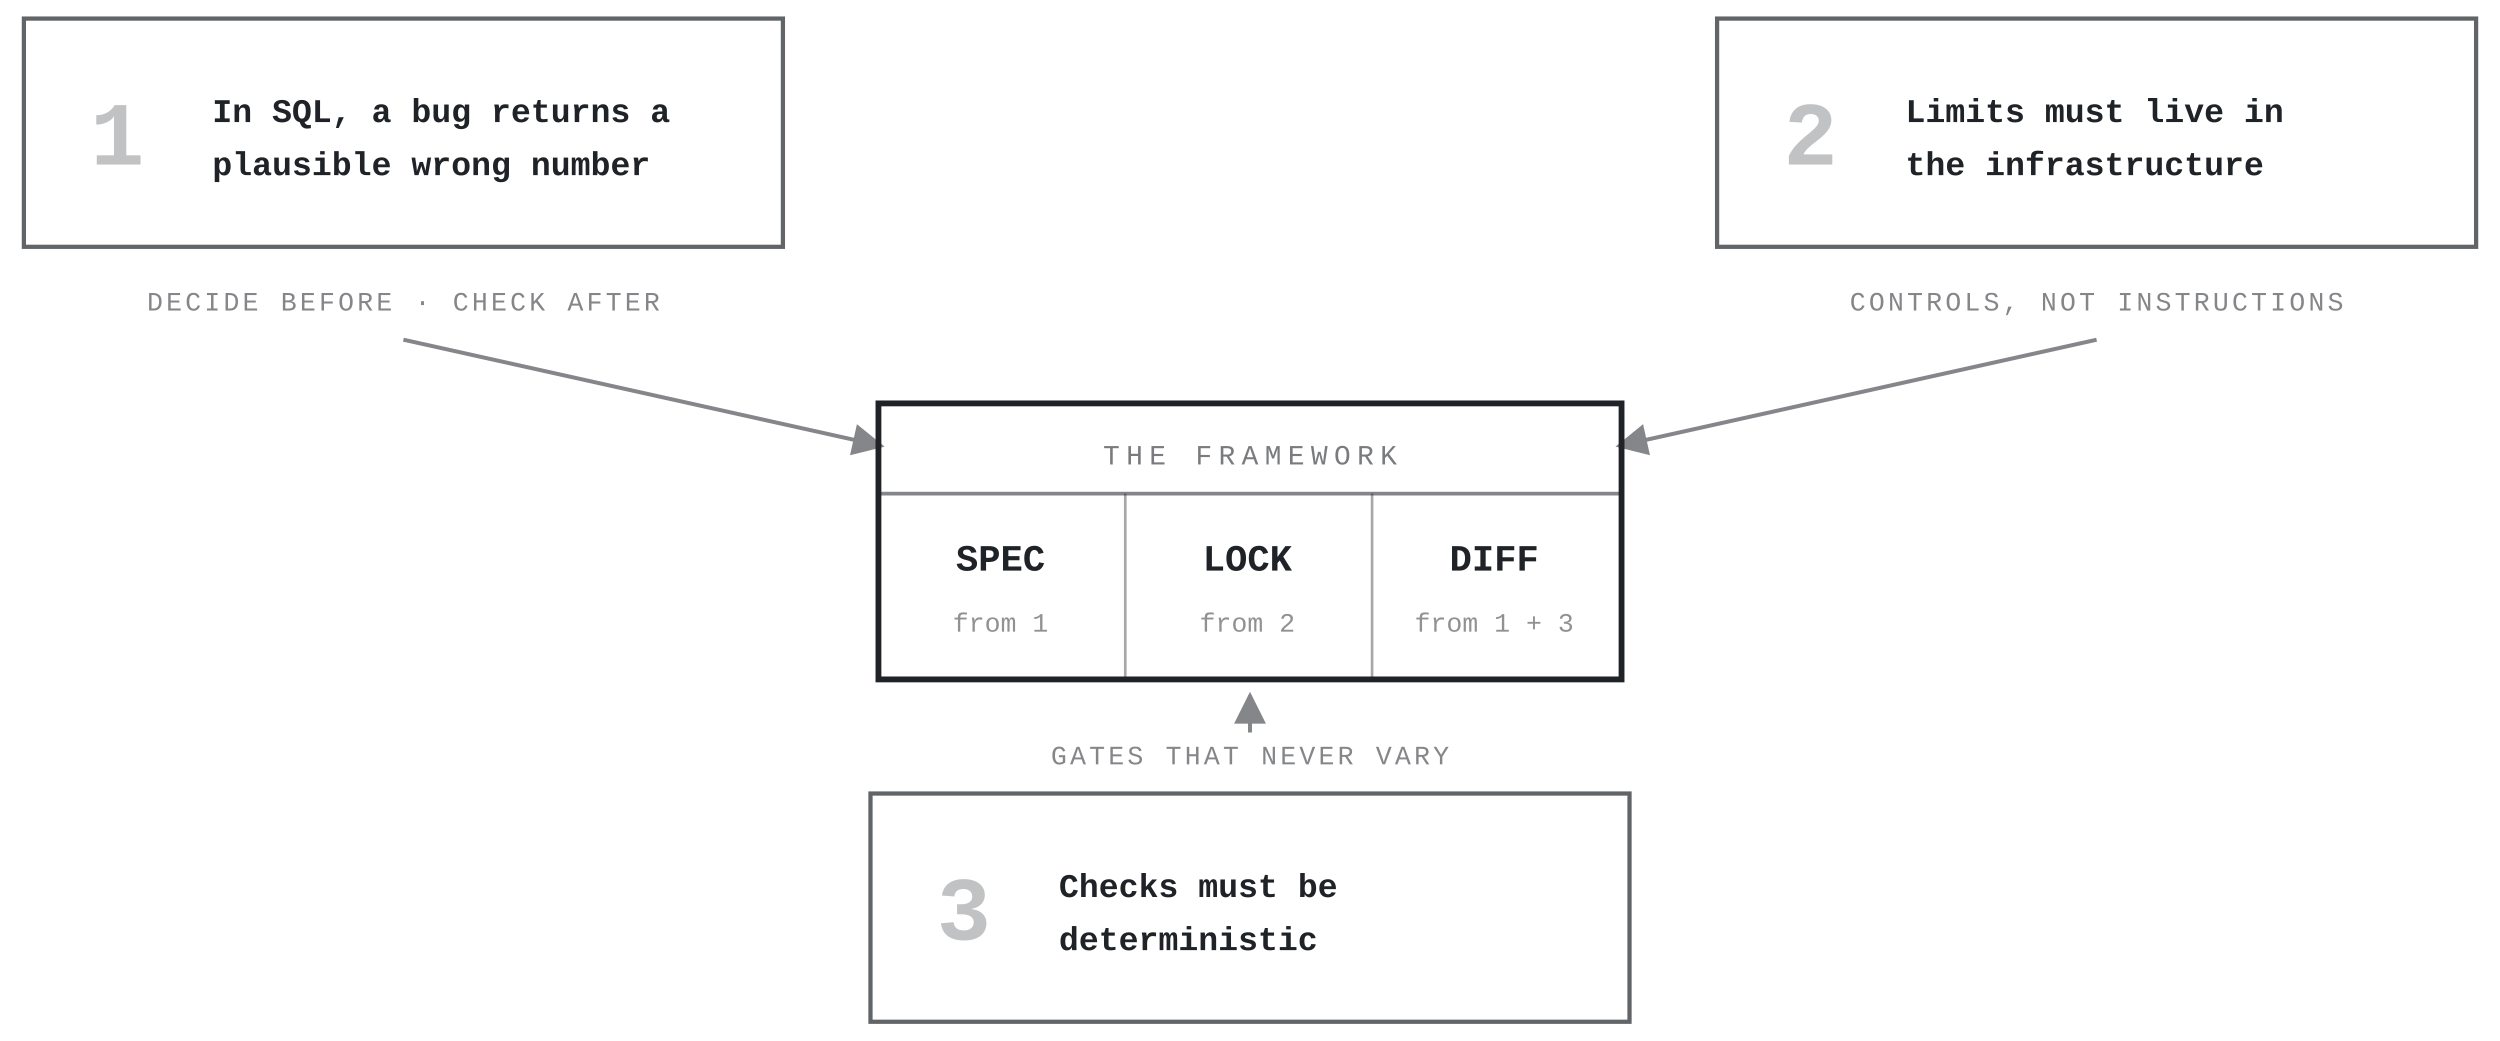
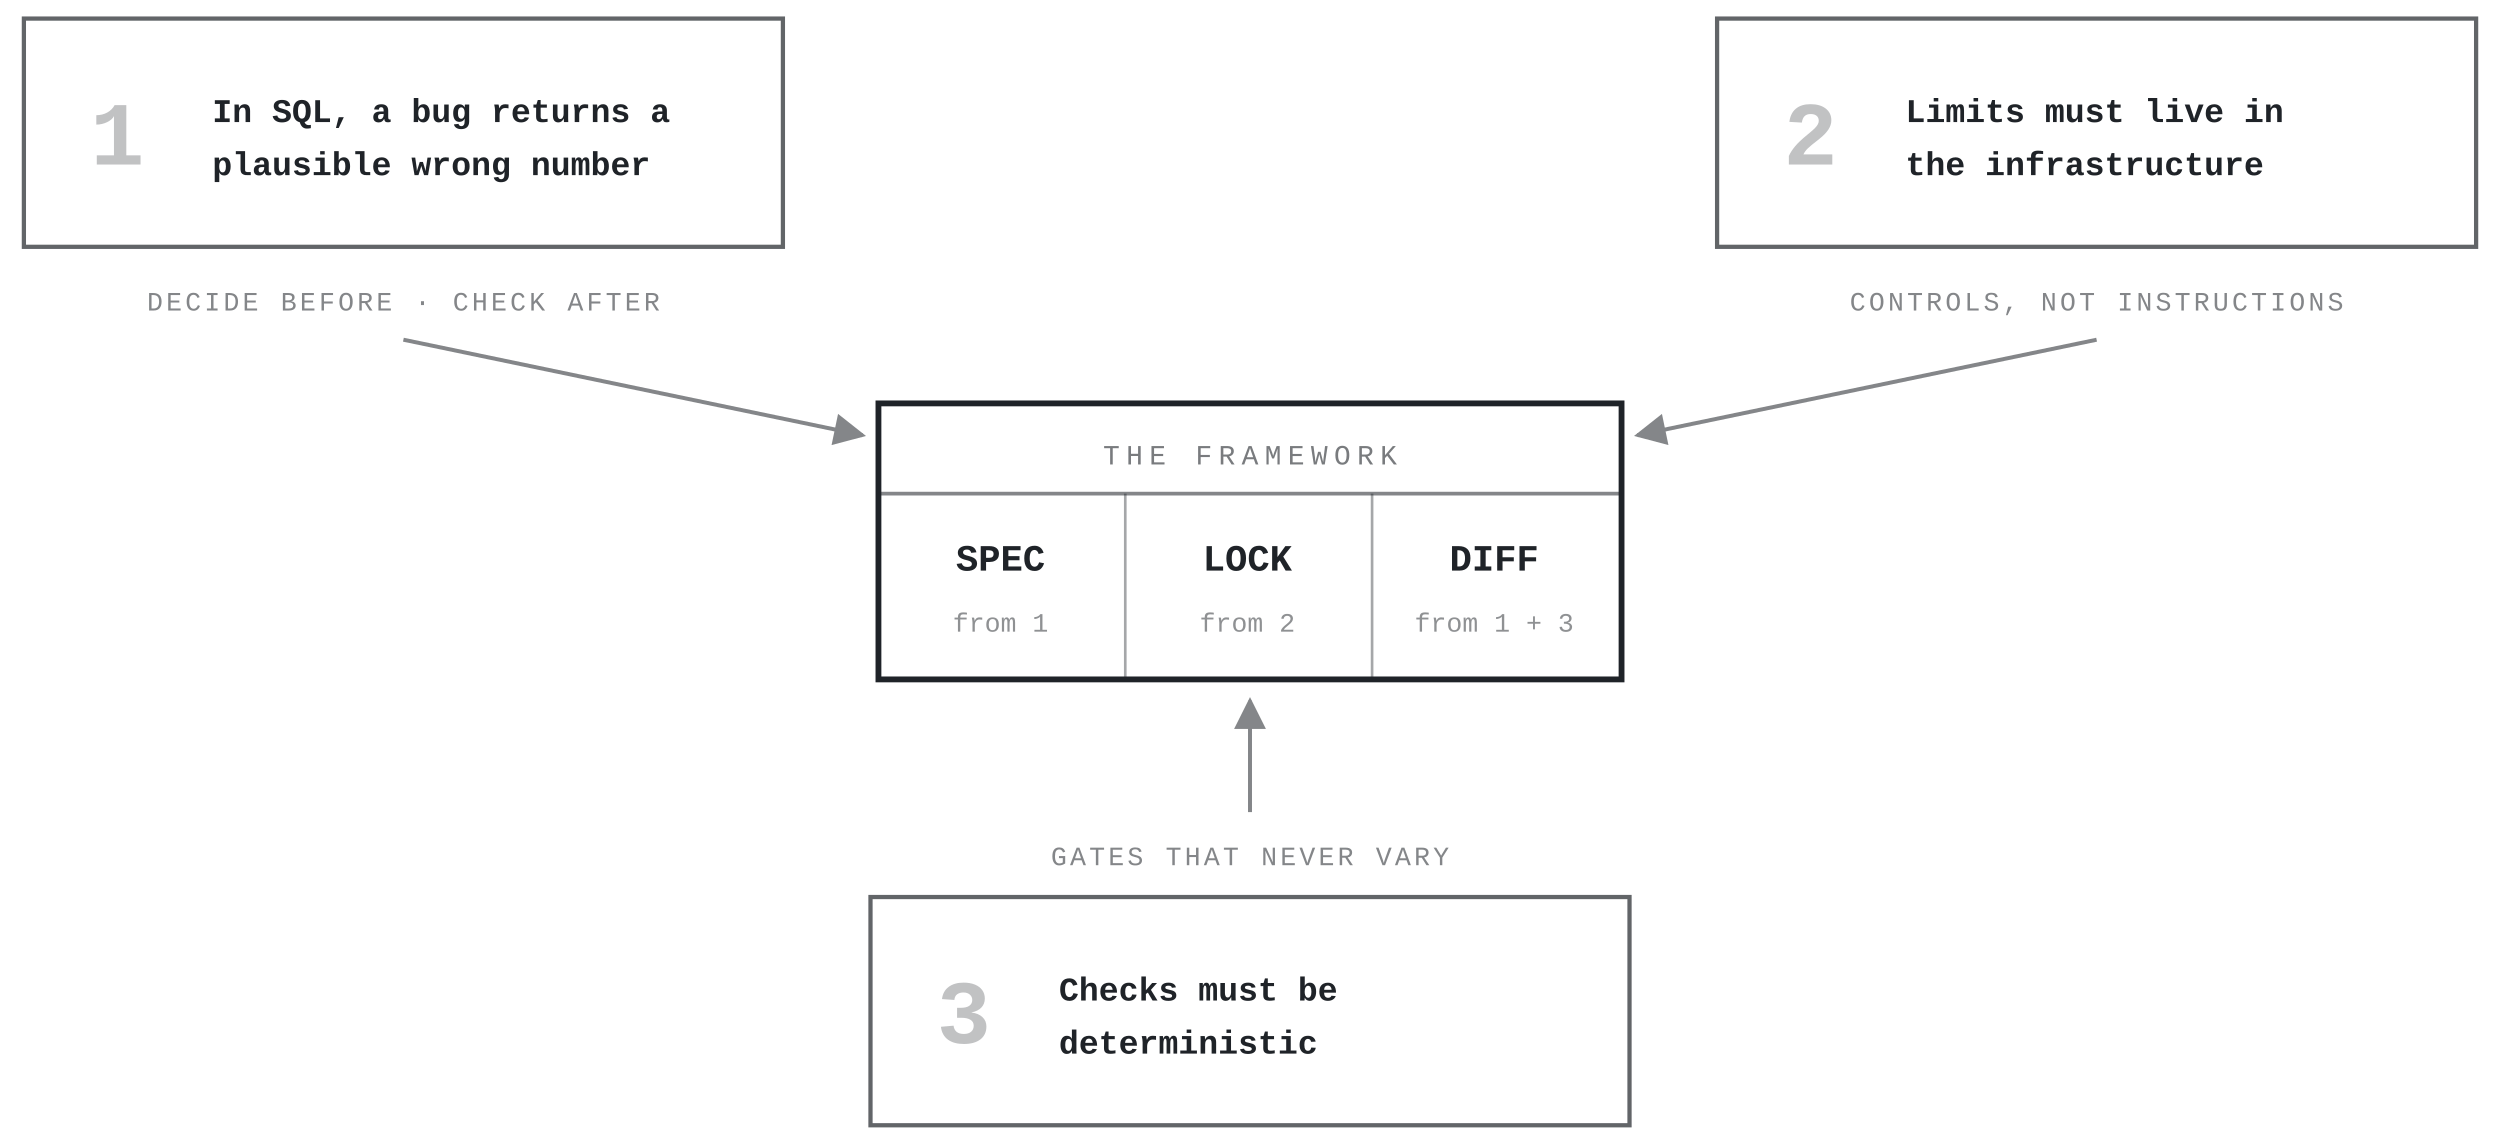
- <svg xmlns="http://www.w3.org/2000/svg" viewBox="0 0 942 392" width="942" height="392" role="img" aria-label="The three principles feed the framework: principle 1 shapes Spec and Diff, principle 2 shapes Lock, principle 3 shapes Diff" font-family="&quot;SFMono-Regular&quot;,Menlo,Consolas,&quot;Liberation Mono&quot;,monospace">
+ <svg xmlns="http://www.w3.org/2000/svg" viewBox="0 0 942 430" width="942" height="430" role="img" aria-label="The three principles feed the framework: principle 1 shapes Spec and Diff, principle 2 shapes Lock, principle 3 shapes Diff" font-family="&quot;SFMono-Regular&quot;,Menlo,Consolas,&quot;Liberation Mono&quot;,monospace">
  <defs>
    <marker id="a" viewBox="0 0 9 9" refX="8" refY="4.5" markerWidth="8" markerHeight="8" orient="auto">
      <path d="M0 0 L9 4.5 L0 9 z" fill="#1f2328" />
    </marker>
  </defs>
  <g fill="none" stroke="#1f2328" stroke-width="1.6" opacity=".7">
    <rect x="9" y="7" width="286" height="86" />
    <rect x="647" y="7" width="286" height="86" />
-     <rect x="328" y="299" width="286" height="86" />
+     <rect x="328" y="338" width="286" height="86" />
  </g>
  <text x="34" y="62" font-size="34" font-weight="600" fill="#1f2328" opacity=".28">1</text>
  <text x="80" y="46" font-size="12.5" font-weight="600" fill="#1f2328">In SQL, a bug returns a</text>
  <text x="80" y="66" font-size="12.5" font-weight="600" fill="#1f2328">plausible wrong number</text>
  <text x="672" y="62" font-size="34" font-weight="600" fill="#1f2328" opacity=".28">2</text>
  <text x="718" y="46" font-size="12.5" font-weight="600" fill="#1f2328">Limits must live in</text>
  <text x="718" y="66" font-size="12.5" font-weight="600" fill="#1f2328">the infrastructure</text>
-   <text x="353" y="354" font-size="34" font-weight="600" fill="#1f2328" opacity=".28">3</text>
-   <text x="399" y="338" font-size="12.5" font-weight="600" fill="#1f2328">Checks must be</text>
-   <text x="399" y="358" font-size="12.5" font-weight="600" fill="#1f2328">deterministic</text>
+   <text x="353" y="393" font-size="34" font-weight="600" fill="#1f2328" opacity=".28">3</text>
+   <text x="399" y="377" font-size="12.5" font-weight="600" fill="#1f2328">Checks must be</text>
+   <text x="399" y="397" font-size="12.5" font-weight="600" fill="#1f2328">deterministic</text>
  <text x="152" y="117" text-anchor="middle" font-size="10" letter-spacing="1.2" fill="#1f2328" opacity=".55">DECIDE BEFORE · CHECK AFTER</text>
  <text x="790" y="117" text-anchor="middle" font-size="10" letter-spacing="1.2" fill="#1f2328" opacity=".55">CONTROLS, NOT INSTRUCTIONS</text>
-   <text x="471" y="288" text-anchor="middle" font-size="10" letter-spacing="1.2" fill="#1f2328" opacity=".55">GATES THAT NEVER VARY</text>
+   <text x="471" y="326" text-anchor="middle" font-size="10" letter-spacing="1.2" fill="#1f2328" opacity=".55">GATES THAT NEVER VARY</text>
  <g fill="none" stroke="#1f2328" stroke-width="1.5" opacity=".55" marker-end="url(#a)">
-     <path d="M152 128 L332 168" />
-     <path d="M790 128 L610 168" />
-     <path d="M471 276 L471 262" />
+     <path d="M152 128 L325 164" />
+     <path d="M790 128 L617 164" />
+     <path d="M471 306 L471 264" />
  </g>
  <rect x="331" y="152" width="280" height="104" fill="none" stroke="#1f2328" stroke-width="2.2" />
  <path d="M331 186h280" stroke="#1f2328" stroke-width="1.4" opacity=".55" fill="none" />
  <path d="M424 186v70M517 186v70" stroke="#1f2328" stroke-width="1" opacity=".4" fill="none" />
  <text x="471" y="175" text-anchor="middle" font-size="10.5" letter-spacing="2.4" fill="#1f2328" opacity=".6">THE FRAMEWORK</text>
  <g text-anchor="middle" fill="#1f2328" font-size="14" font-weight="600">
    <text x="377" y="215">SPEC</text>
    <text x="470" y="215">LOCK</text>
    <text x="563" y="215">DIFF</text>
  </g>
  <g text-anchor="middle" fill="#1f2328" opacity=".5" font-size="10">
    <text x="377" y="238">from 1</text>
    <text x="470" y="238">from 2</text>
    <text x="563" y="238">from 1 + 3</text>
  </g>
</svg>
